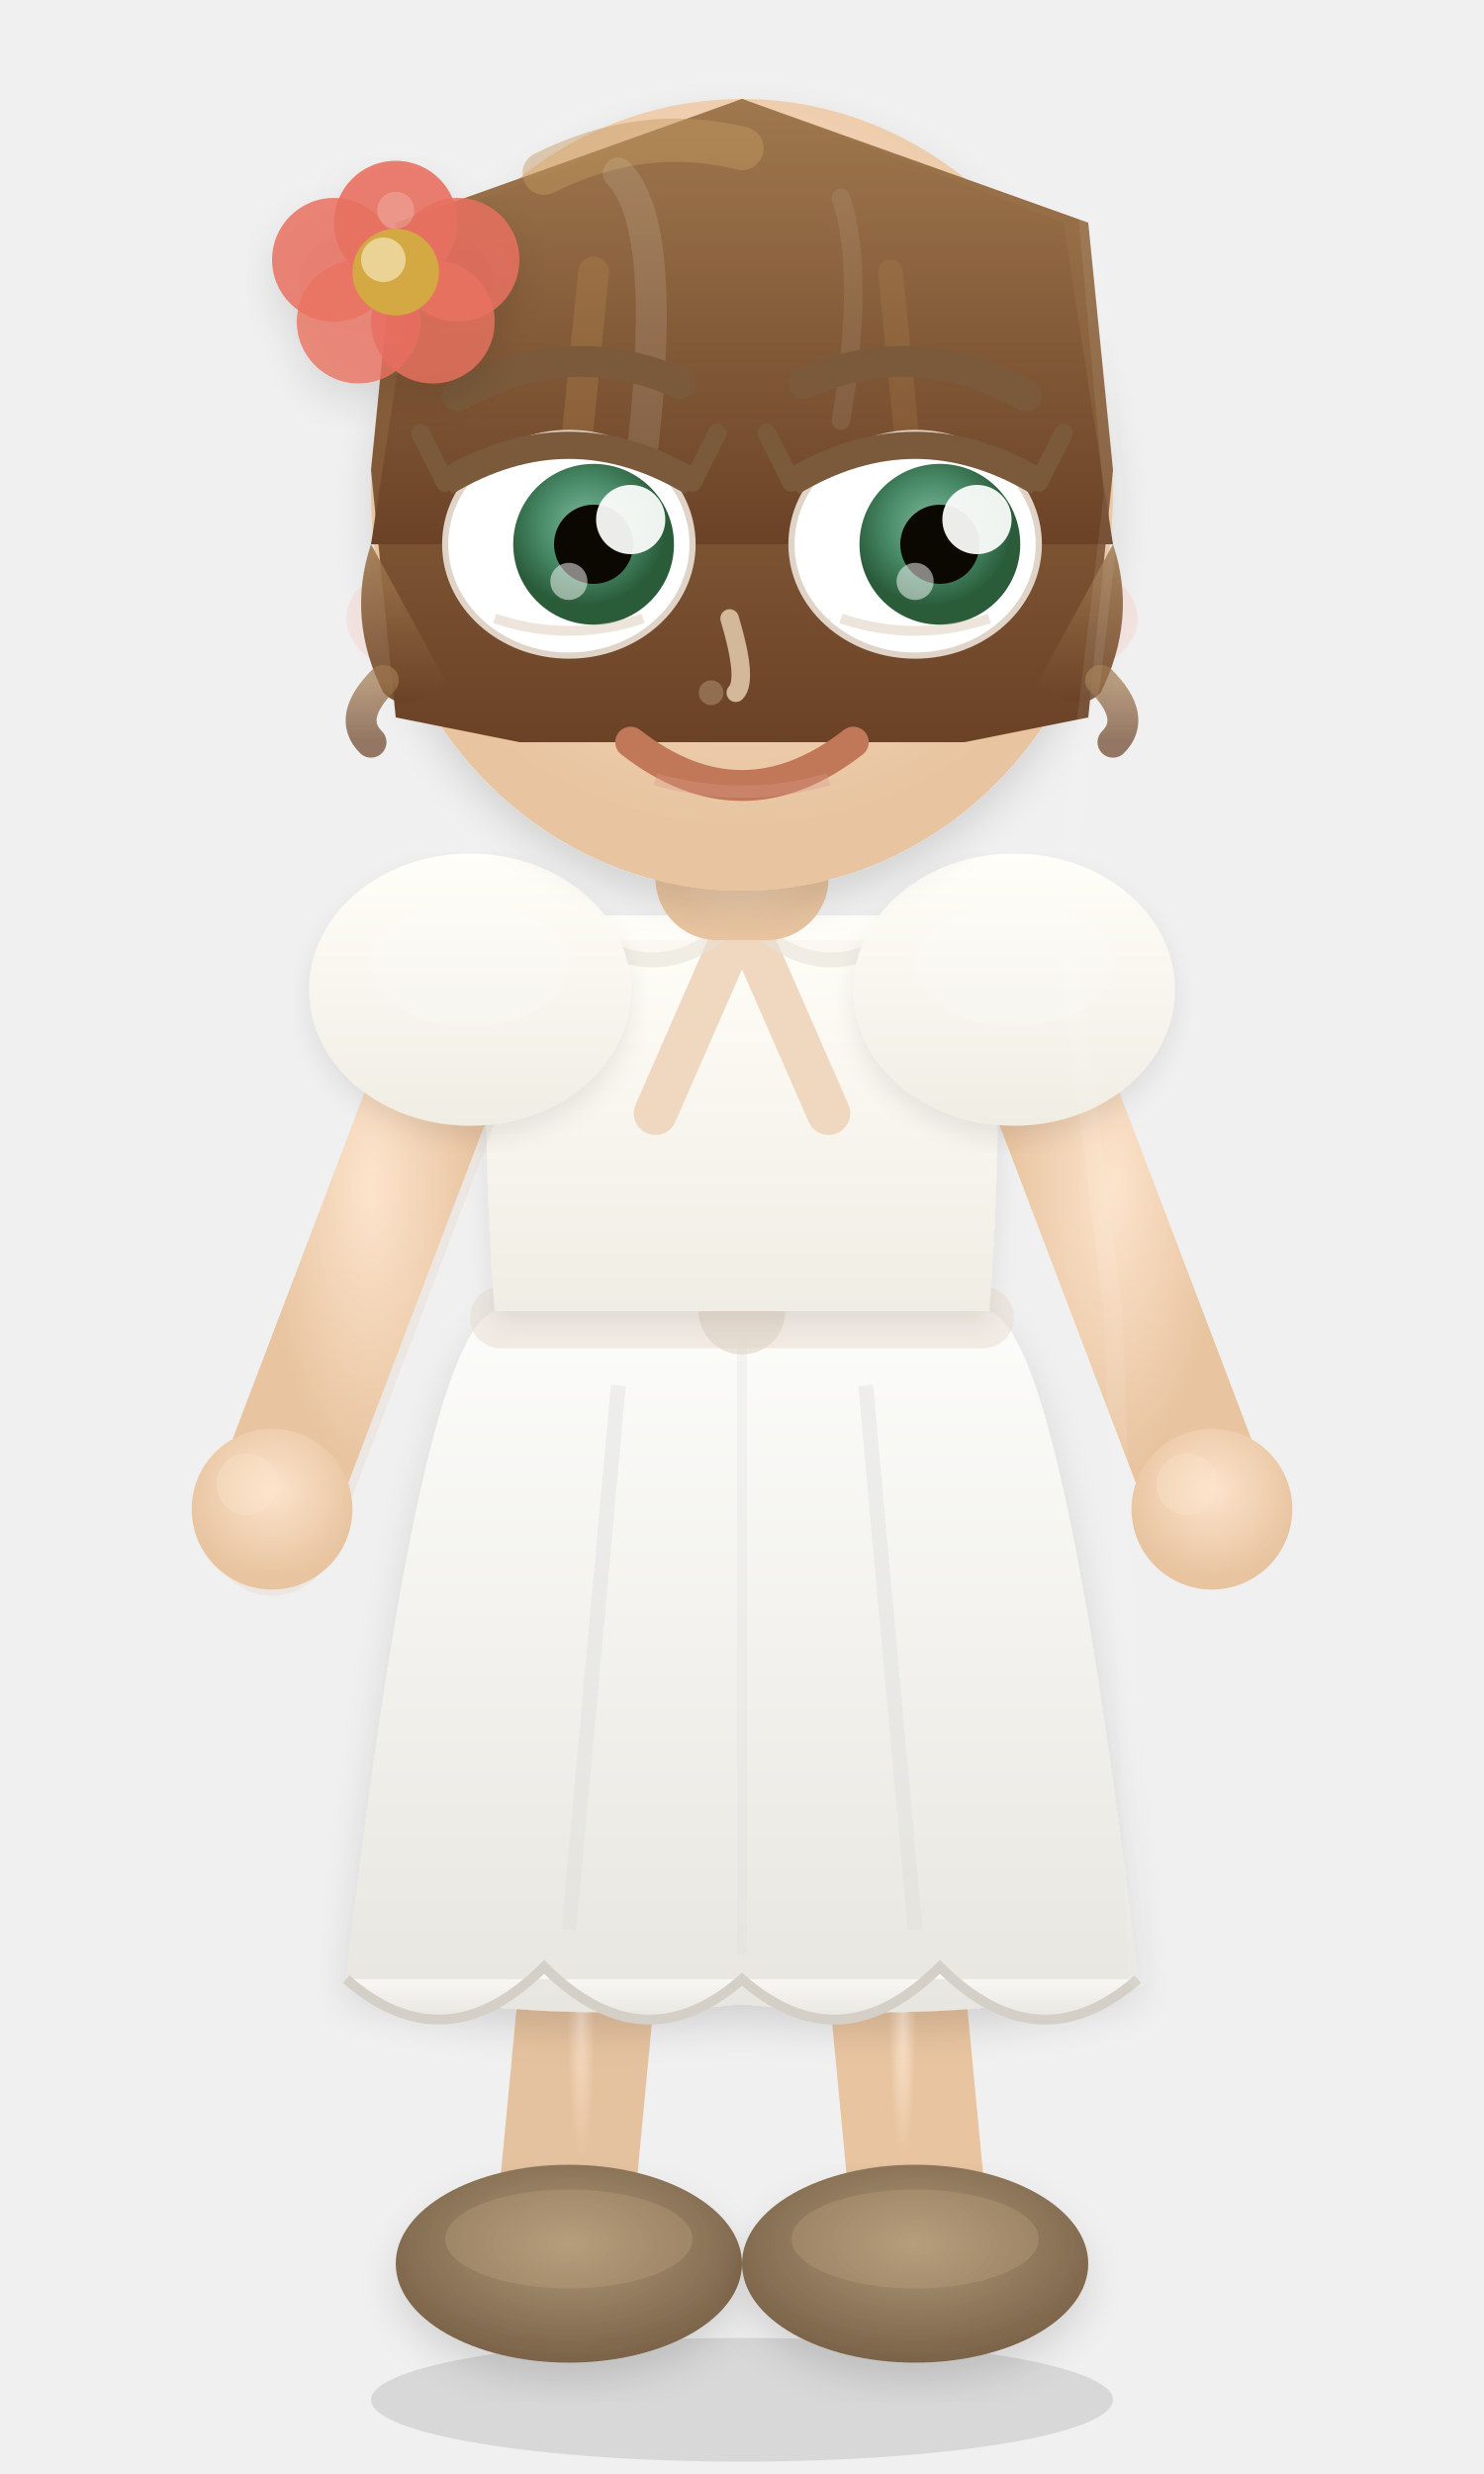
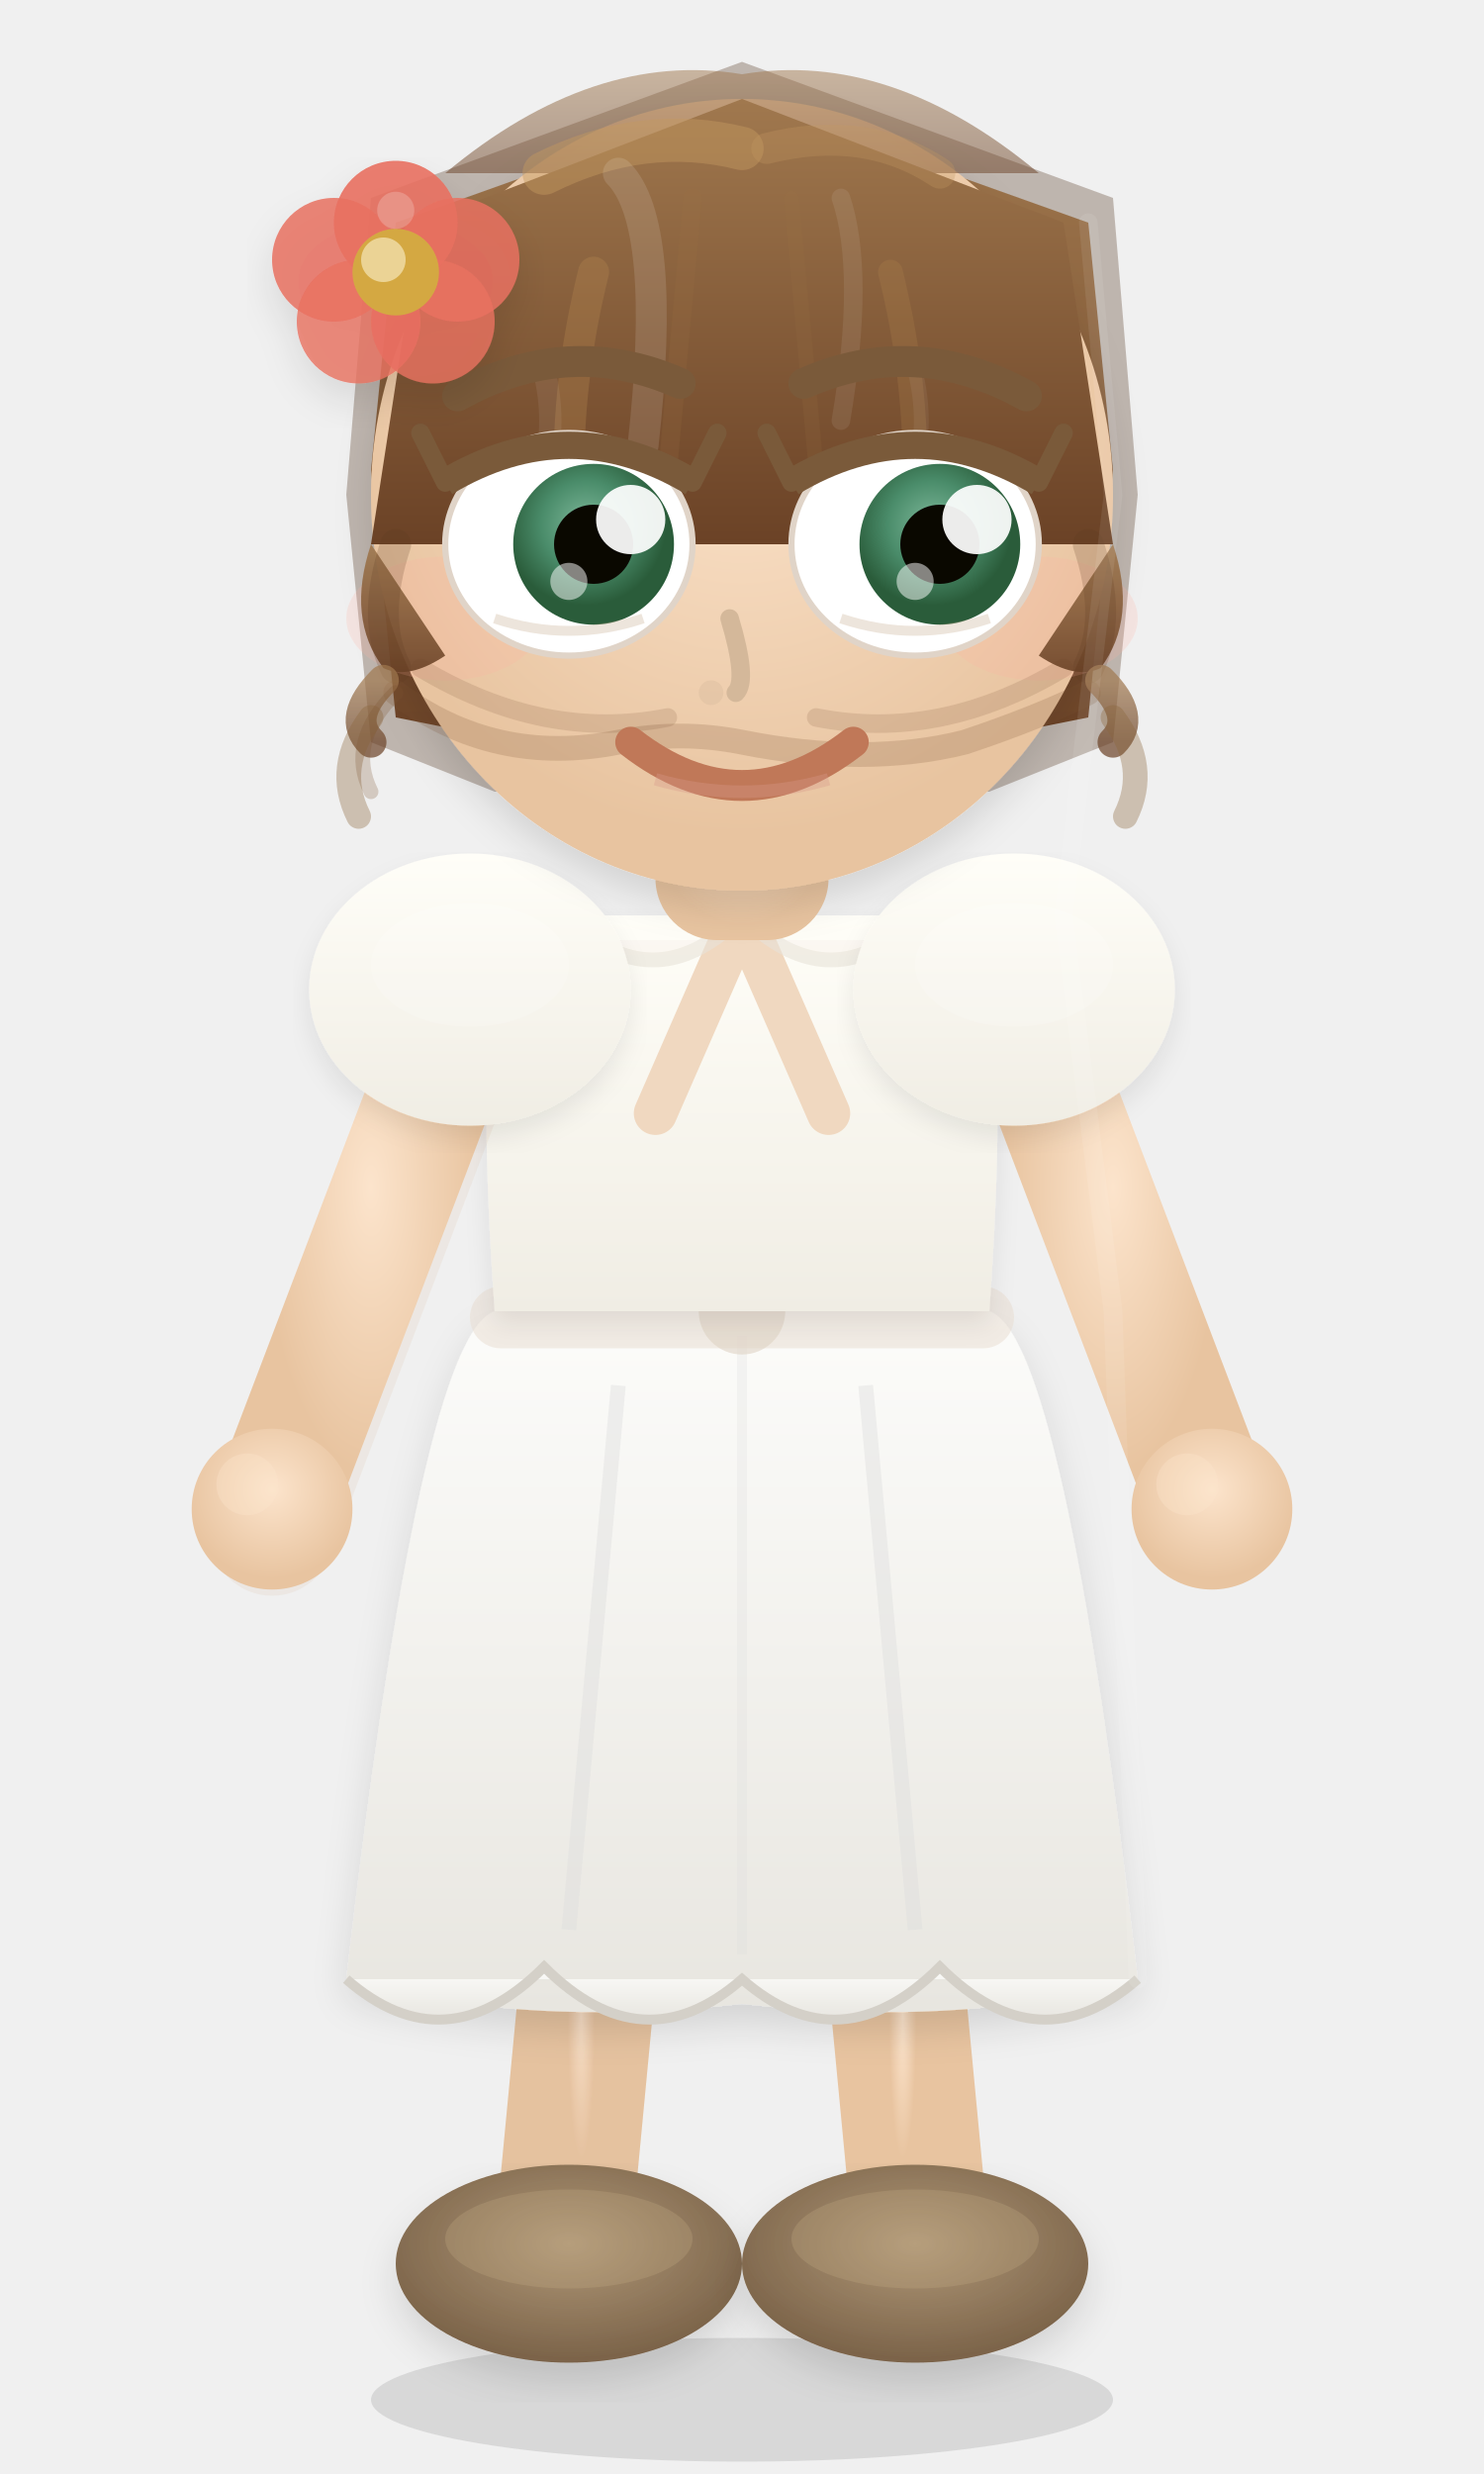
<svg xmlns="http://www.w3.org/2000/svg" viewBox="0 0 120 200">
  <defs>
    <radialGradient id="skin" cx="50%" cy="38%" r="55%">
      <stop offset="0%" stop-color="#fce4cc" />
      <stop offset="100%" stop-color="#e8c4a0" />
    </radialGradient>
    <linearGradient id="hair" x1="0" y1="0" x2="0" y2="1">
      <stop offset="0%" stop-color="#a0784e" />
      <stop offset="100%" stop-color="#6b4226" />
    </linearGradient>
    <radialGradient id="iris" cx="45%" cy="38%" r="50%">
      <stop offset="0%" stop-color="#7eb89a" />
      <stop offset="55%" stop-color="#4a8c6a" />
      <stop offset="100%" stop-color="#2a5c3a" />
    </radialGradient>
    <linearGradient id="dress" x1="0" y1="0" x2="0" y2="1">
      <stop offset="0%" stop-color="#fcfcfa" />
      <stop offset="100%" stop-color="#e8e6e0" />
    </linearGradient>
    <linearGradient id="blouse" x1="0" y1="0" x2="0" y2="1">
      <stop offset="0%" stop-color="#fffef8" />
      <stop offset="100%" stop-color="#f0ede4" />
    </linearGradient>
    <radialGradient id="shoe" cx="50%" cy="40%" r="60%">
      <stop offset="0%" stop-color="#b09878" />
      <stop offset="100%" stop-color="#7a6248" />
    </radialGradient>
    <filter id="glow" x="-20%" y="-20%" width="140%" height="140%">
      <feGaussianBlur stdDeviation="1.2" result="blur" />
      <feComposite in="SourceGraphic" in2="blur" operator="over" />
    </filter>
    <filter id="shadow" x="-10%" y="-10%" width="120%" height="130%">
      <feDropShadow dx="0" dy="1.5" stdDeviation="1.5" flood-color="#000" flood-opacity="0.12" />
    </filter>
    <filter id="inner_shadow" x="-5%" y="-5%" width="110%" height="115%">
      <feDropShadow dx="0" dy="1" stdDeviation="1" flood-color="#000" flood-opacity="0.08" />
    </filter>
  </defs>
  <ellipse cx="60" cy="194" rx="30" ry="5" fill="#000" opacity="0.1" />
  <line x1="48" y1="155" x2="46" y2="176" stroke="url(#skin)" stroke-width="11" stroke-linecap="round" />
  <line x1="48" y1="155" x2="46" y2="176" stroke="#d8b898" stroke-width="11" stroke-linecap="round" opacity="0.15" />
  <line x1="72" y1="155" x2="74" y2="176" stroke="url(#skin)" stroke-width="11" stroke-linecap="round" />
  <ellipse cx="46" cy="183" rx="14" ry="8" fill="url(#shoe)" filter="url(#shadow)" />
  <ellipse cx="46" cy="181" rx="10" ry="4" fill="#c8b088" opacity="0.25" />
  <ellipse cx="74" cy="183" rx="14" ry="8" fill="url(#shoe)" filter="url(#shadow)" />
  <ellipse cx="74" cy="181" rx="10" ry="4" fill="#c8b088" opacity="0.25" />
  <path d="M28,160 Q34,108 40,106 L80,106 Q86,108 92,160 Q78,164 60,162 Q42,164 28,160Z" fill="url(#dress)" filter="url(#shadow)" />
  <path d="M28,160 Q36,167 44,159 Q52,167 60,160 Q68,167 76,159 Q84,167 92,160" fill="url(#dress)" stroke="#d4d0c8" stroke-width="0.8" />
  <line x1="50" y1="112" x2="46" y2="156" stroke="#ddd" stroke-width="1.2" opacity="0.4" />
  <line x1="70" y1="112" x2="74" y2="156" stroke="#ddd" stroke-width="1.2" opacity="0.4" />
  <line x1="60" y1="108" x2="60" y2="158" stroke="#ddd" stroke-width="0.8" opacity="0.25" />
  <rect x="38" y="104" width="44" height="5" rx="2.5" fill="#e8dcd0" opacity="0.5" />
  <circle cx="60" cy="106" r="3.5" fill="#e0d4c4" opacity="0.6" />
  <path d="M54,106 Q56,102 60,106 Q64,102 66,106" fill="#e0d4c4" opacity="0.5" />
  <path d="M40,106 Q38,78 42,74 L78,74 Q82,78 80,106Z" fill="url(#blouse)" filter="url(#inner_shadow)" />
  <path d="M60,74 L53,90" stroke="#f0d8c0" stroke-width="3.5" fill="none" stroke-linecap="round" />
  <path d="M60,74 L67,90" stroke="#f0d8c0" stroke-width="3.5" fill="none" stroke-linecap="round" />
  <path d="M48,76 Q54,80 60,74 Q66,80 72,76" stroke="#e8e2d8" stroke-width="1.2" fill="#f8f4ee" opacity="0.6" />
  <line x1="38" y1="82" x2="22" y2="124" stroke="#d8b898" stroke-width="10" stroke-linecap="round" opacity="0.15" />
  <line x1="38" y1="80" x2="22" y2="122" stroke="url(#skin)" stroke-width="10" stroke-linecap="round" />
  <circle cx="22" cy="122" r="6.5" fill="url(#skin)" />
  <circle cx="20" cy="120" r="2.5" fill="#fce4cc" opacity="0.35" />
  <line x1="82" y1="80" x2="98" y2="122" stroke="url(#skin)" stroke-width="10" stroke-linecap="round" />
  <circle cx="98" cy="122" r="6.5" fill="url(#skin)" />
  <circle cx="96" cy="120" r="2.5" fill="#fce4cc" opacity="0.35" />
  <ellipse cx="38" cy="80" rx="13" ry="11" fill="url(#blouse)" filter="url(#inner_shadow)" />
  <ellipse cx="38" cy="78" rx="8" ry="5" fill="white" opacity="0.15" />
  <ellipse cx="82" cy="80" rx="13" ry="11" fill="url(#blouse)" filter="url(#inner_shadow)" />
  <ellipse cx="82" cy="78" rx="8" ry="5" fill="white" opacity="0.15" />
  <rect x="53" y="58" width="14" height="18" fill="url(#skin)" rx="5" />
+   <path d="M28,40 L30,16 L60,5 L90,16 L92,40 L90,60 L80,64 L40,64 L30,60 Z" fill="#4a2a14" opacity="0.3" />
+   <path d="M30,38 L32,18 L60,8 L88,18 L90,38 L88,58 L78,60 L42,60 L32,58 Z" fill="url(#hair)" />
  <ellipse cx="60" cy="40" rx="30" ry="32" fill="url(#skin)" filter="url(#shadow)" />
  <ellipse cx="36" cy="50" rx="8" ry="5" fill="#ffb0a0" opacity="0.2" />
  <ellipse cx="84" cy="50" rx="8" ry="5" fill="#ffb0a0" opacity="0.2" />
  <ellipse cx="58" cy="22" rx="16" ry="10" fill="white" opacity="0.07" />
-   <path d="M30,38 L32,18 L60,8 L88,18 L90,38 L88,58 L78,60 L42,60 L32,58 Z" fill="url(#hair)" />
+   <path d="M36,14 Q48,4 60,6 Q72,4 84,14" fill="url(#hair)" opacity="0.5" />
  <path d="M30,44 L34,18 L60,8 L86,18 L90,44" fill="url(#hair)" />
-   <path d="M30,44 Q28,50 31,56 Q33,58 36,55" fill="url(#hair)" opacity="0.9" />
-   <path d="M90,44 Q92,50 89,56 Q87,58 84,55" fill="url(#hair)" opacity="0.9" />
+   <path d="M30,44 Q28,50 31,54 Q33,55 36,53" fill="url(#hair)" opacity="0.9" />
+   <path d="M90,44 Q92,50 89,54 Q87,55 84,53" fill="url(#hair)" opacity="0.9" />
+   <path d="M32,44 Q30,50 32,54" stroke="#5a3820" stroke-width="2.5" fill="none" stroke-linecap="round" opacity="0.2" />
+   <path d="M88,44 Q90,50 88,54" stroke="#5a3820" stroke-width="2.5" fill="none" stroke-linecap="round" opacity="0.2" />
+   <path d="M32,56 Q40,62 50,60 Q55,59 60,60 Q70,62 78,60 Q84,58 88,56" stroke="#7a5230" stroke-width="2" fill="none" stroke-linecap="round" opacity="0.2" />
+   <path d="M34,54 Q44,60 54,58" stroke="#6b4226" stroke-width="1.5" fill="none" stroke-linecap="round" opacity="0.15" />
+   <path d="M86,54 Q76,60 66,58" stroke="#6b4226" stroke-width="1.5" fill="none" stroke-linecap="round" opacity="0.15" />
  <path d="M31,55 Q28,58 30,60" stroke="url(#hair)" stroke-width="2.5" fill="none" stroke-linecap="round" opacity="0.7" />
  <path d="M89,55 Q92,58 90,60" stroke="url(#hair)" stroke-width="2.5" fill="none" stroke-linecap="round" opacity="0.7" />
+   <path d="M30,58 Q27,62 29,66" stroke="#8a6438" stroke-width="2" fill="none" stroke-linecap="round" opacity="0.35" />
+   <path d="M90,58 Q93,62 91,66" stroke="#8a6438" stroke-width="2" fill="none" stroke-linecap="round" opacity="0.35" />
+   <path d="M32,56 Q28,60 30,64" stroke="#7a5230" stroke-width="1.2" fill="none" stroke-linecap="round" opacity="0.25" />
  <path d="M44,14 Q52,10 60,12" stroke="#c49860" stroke-width="3.5" fill="none" stroke-linecap="round" opacity="0.45" />
-   <path d="M48,22 L46,42" stroke="#b88a50" stroke-width="2.5" fill="none" stroke-linecap="round" opacity="0.3" />
-   <path d="M72,22 L74,42" stroke="#b88a50" stroke-width="2" fill="none" stroke-linecap="round" opacity="0.2" />
+   <path d="M62,12 Q70,10 76,14" stroke="#c49860" stroke-width="2.5" fill="none" stroke-linecap="round" opacity="0.3" />
+   <path d="M48,22 Q46,30 46,38" stroke="#b88a50" stroke-width="2.5" fill="none" stroke-linecap="round" opacity="0.3" />
+   <path d="M72,22 Q74,30 74,38" stroke="#b88a50" stroke-width="2" fill="none" stroke-linecap="round" opacity="0.2" />
+   <path d="M56,16 Q55,27 54,38" stroke="#9a7040" stroke-width="1.5" fill="none" stroke-linecap="round" opacity="0.18" />
+   <path d="M64,16 Q65,27 66,38" stroke="#9a7040" stroke-width="1.2" fill="none" stroke-linecap="round" opacity="0.15" />
  <path d="M50,14 Q54,18 52,36" stroke="white" stroke-width="2.5" fill="none" stroke-linecap="round" opacity="0.12" />
  <path d="M68,16 Q70,22 68,34" stroke="white" stroke-width="1.5" fill="none" stroke-linecap="round" opacity="0.08" />
+   <path d="M44,30 Q45,34 44,38" stroke="white" stroke-width="1.8" fill="none" stroke-linecap="round" opacity="0.07" />
+   <path d="M74,30 Q75,34 74,38" stroke="white" stroke-width="1.2" fill="none" stroke-linecap="round" opacity="0.06" />
  <ellipse cx="46" cy="44" rx="10" ry="9" fill="white" stroke="#e0d4c8" stroke-width="0.5" />
  <ellipse cx="74" cy="44" rx="10" ry="9" fill="white" stroke="#e0d4c8" stroke-width="0.5" />
  <circle cx="48" cy="44" r="6.5" fill="url(#iris)" />
  <circle cx="76" cy="44" r="6.5" fill="url(#iris)" />
  <circle cx="48" cy="44" r="3.2" fill="#0a0800" />
  <circle cx="76" cy="44" r="3.2" fill="#0a0800" />
  <circle cx="51" cy="42" r="2.8" fill="white" opacity="0.92" />
  <circle cx="79" cy="42" r="2.8" fill="white" opacity="0.92" />
  <circle cx="46" cy="47" r="1.5" fill="white" opacity="0.5" />
  <circle cx="74" cy="47" r="1.5" fill="white" opacity="0.5" />
  <path d="M36,39 Q46,33 56,39" stroke="#7a5a3a" stroke-width="2.2" fill="none" />
  <path d="M64,39 Q74,33 84,39" stroke="#7a5a3a" stroke-width="2.2" fill="none" />
  <path d="M36,39 L34,35" stroke="#7a5a3a" stroke-width="1.5" stroke-linecap="round" />
  <path d="M56,39 L58,35" stroke="#7a5a3a" stroke-width="1.5" stroke-linecap="round" />
  <path d="M64,39 L62,35" stroke="#7a5a3a" stroke-width="1.5" stroke-linecap="round" />
  <path d="M84,39 L86,35" stroke="#7a5a3a" stroke-width="1.5" stroke-linecap="round" />
  <path d="M40,50 Q46,52 52,50" stroke="#c4a888" stroke-width="0.8" fill="none" opacity="0.3" />
  <path d="M68,50 Q74,52 80,50" stroke="#c4a888" stroke-width="0.8" fill="none" opacity="0.3" />
  <path d="M37,32 Q46,27 55,31" stroke="#7a5a3a" stroke-width="2.5" fill="none" stroke-linecap="round" />
  <path d="M65,31 Q74,27 83,32" stroke="#7a5a3a" stroke-width="2.5" fill="none" stroke-linecap="round" />
  <path d="M59,50 Q60.5,55 59.5,56" stroke="#d4b89a" stroke-width="1.5" fill="none" stroke-linecap="round" />
  <circle cx="57.5" cy="56" r="1" fill="#d4b89a" opacity="0.35" />
  <path d="M51,60 Q60,67 69,60" stroke="#c07858" stroke-width="2.5" fill="none" stroke-linecap="round" />
  <path d="M53,63 Q60,65 67,63" stroke="#d8988a" stroke-width="1" fill="none" opacity="0.35" />
  <g transform="translate(32,22)" filter="url(#shadow)">
    <circle cx="0" cy="-4" r="5" fill="#e87060" opacity="0.9" />
    <circle cx="-5" cy="-1" r="5" fill="#e87060" opacity="0.85" />
    <circle cx="5" cy="-1" r="5" fill="#e87060" opacity="0.85" />
    <circle cx="-3" cy="4" r="5" fill="#e87060" opacity="0.8" />
    <circle cx="3" cy="4" r="5" fill="#e87060" opacity="0.8" />
    <circle cx="0" cy="0" r="3.5" fill="#d4a843" />
    <circle cx="-1" cy="-1" r="1.8" fill="#f5e6b8" opacity="0.7" />
    <circle cx="0" cy="-5" r="1.5" fill="white" opacity="0.2" />
  </g>
  <path d="M88,18 L90,40 L86,74 L90,106 L92,160" stroke="white" stroke-width="1.5" fill="none" opacity="0.08" stroke-linecap="round" />
</svg>
